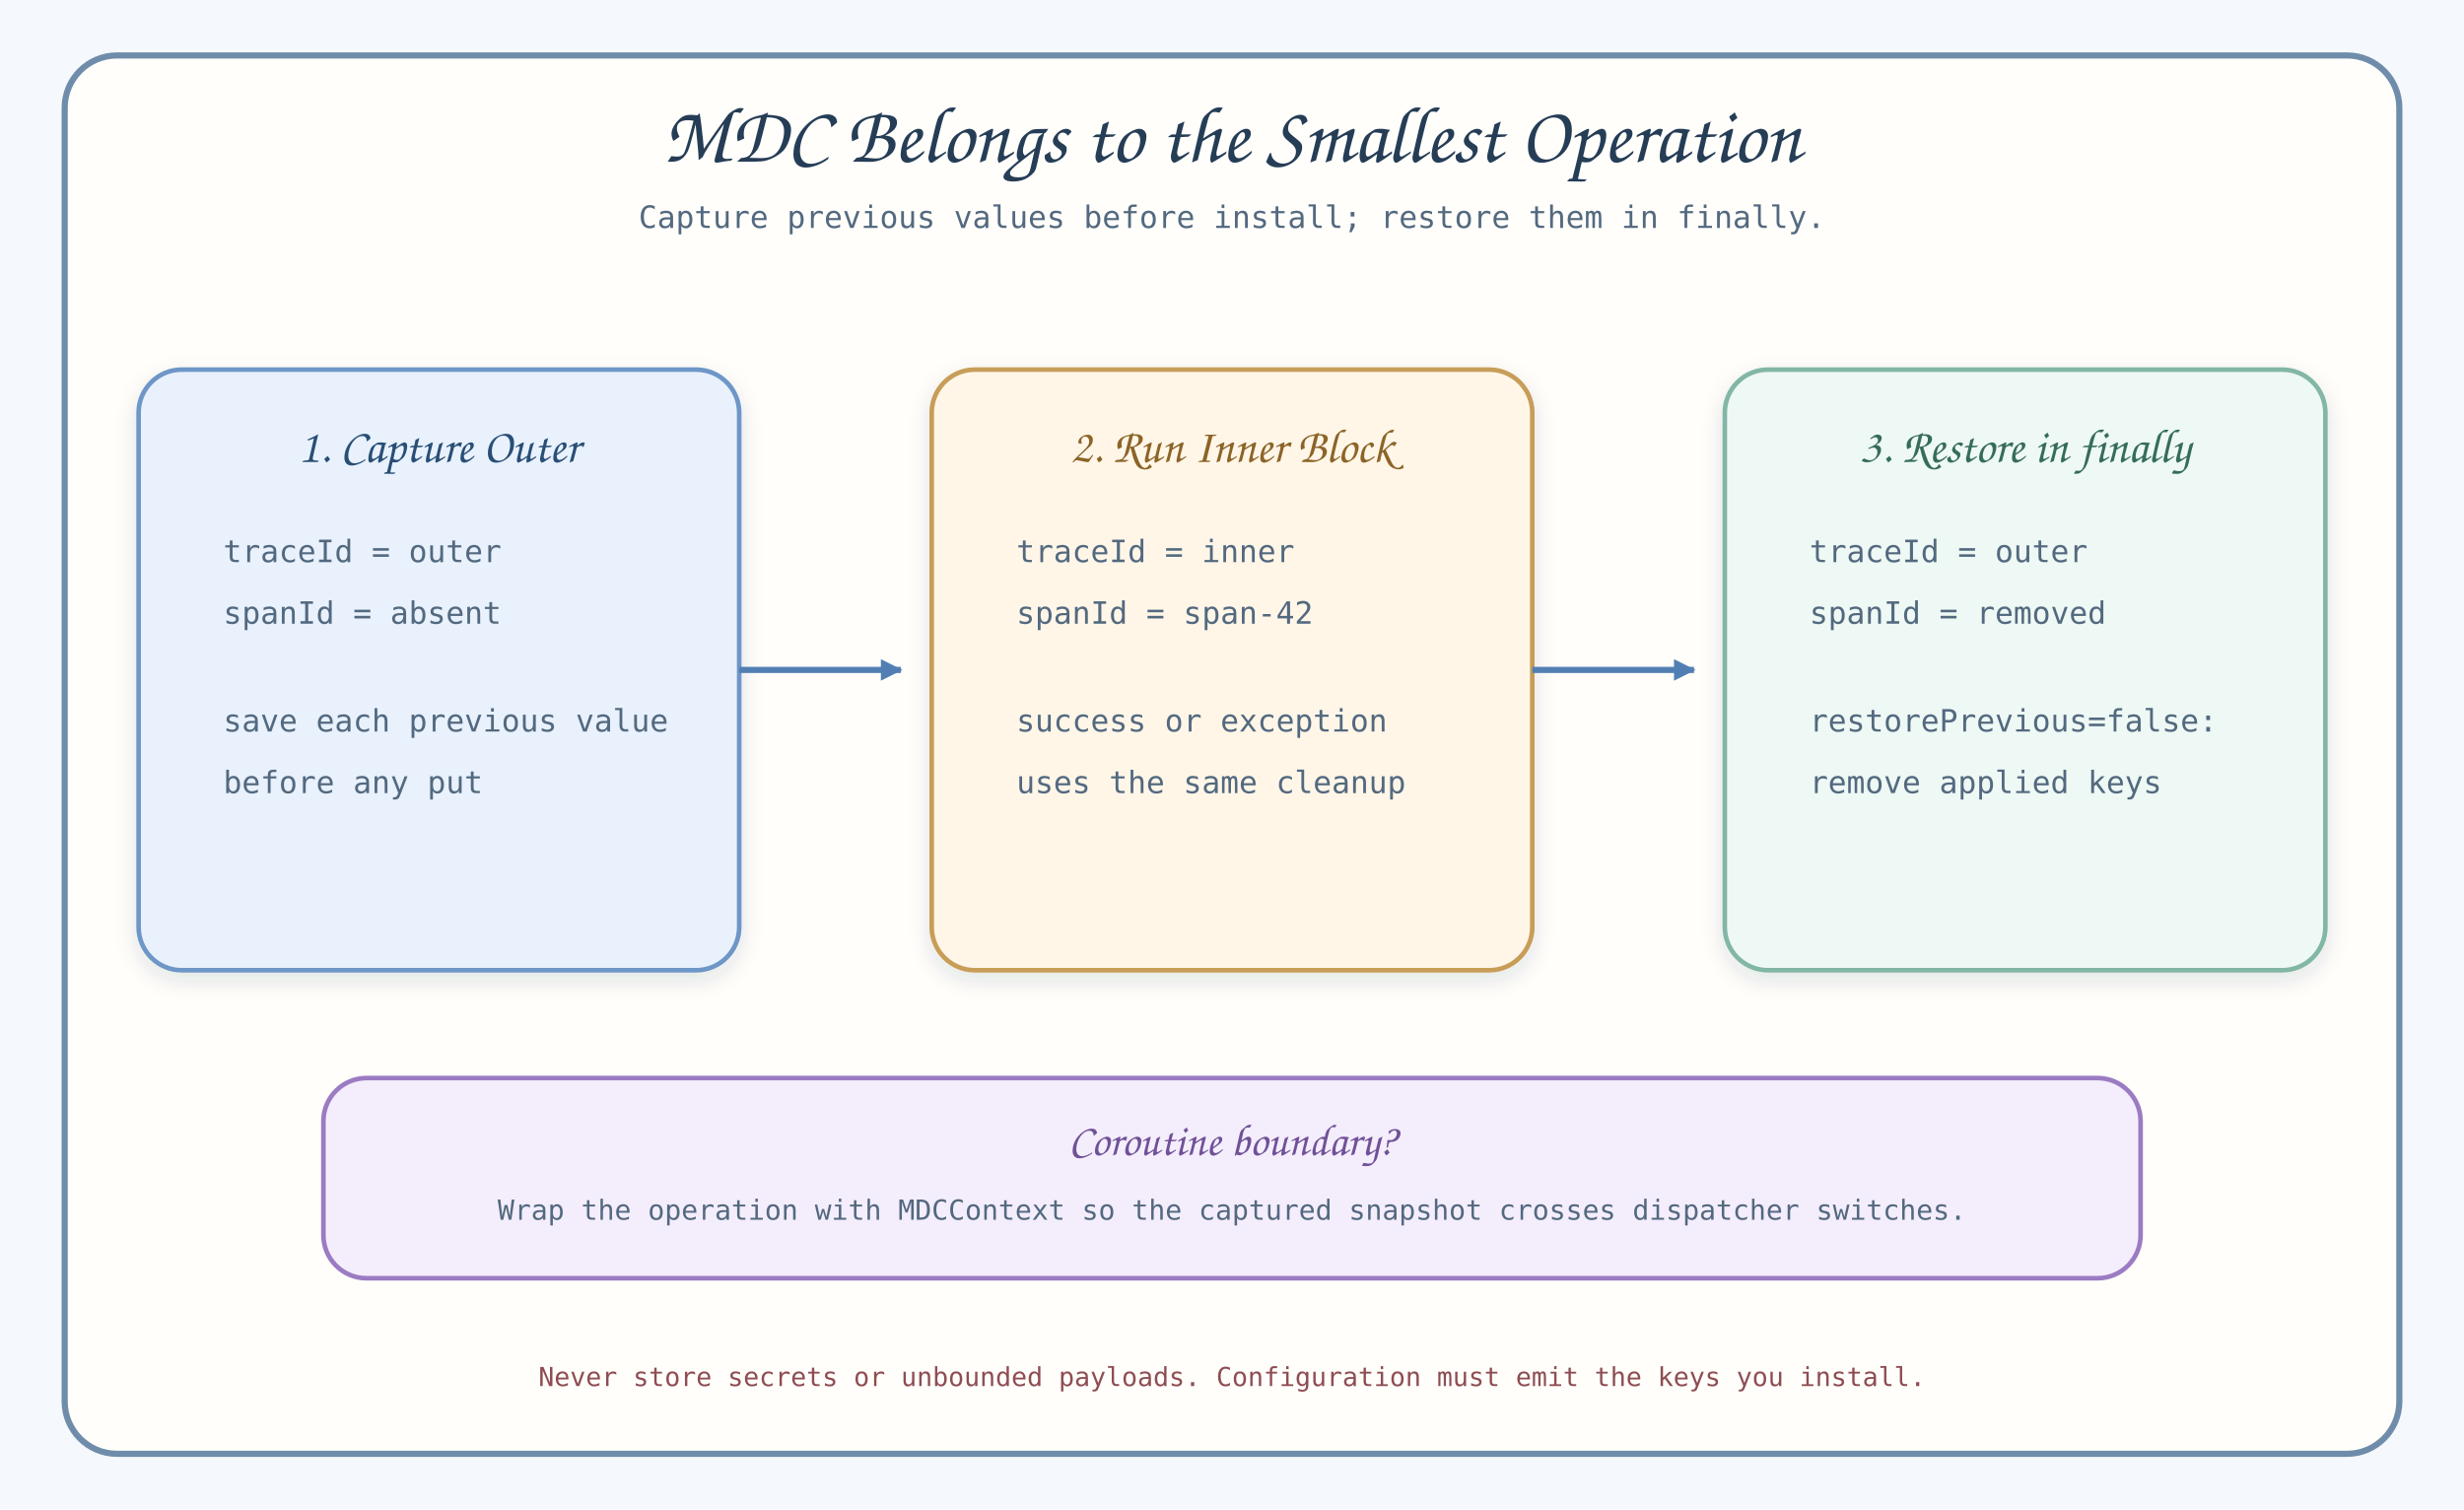
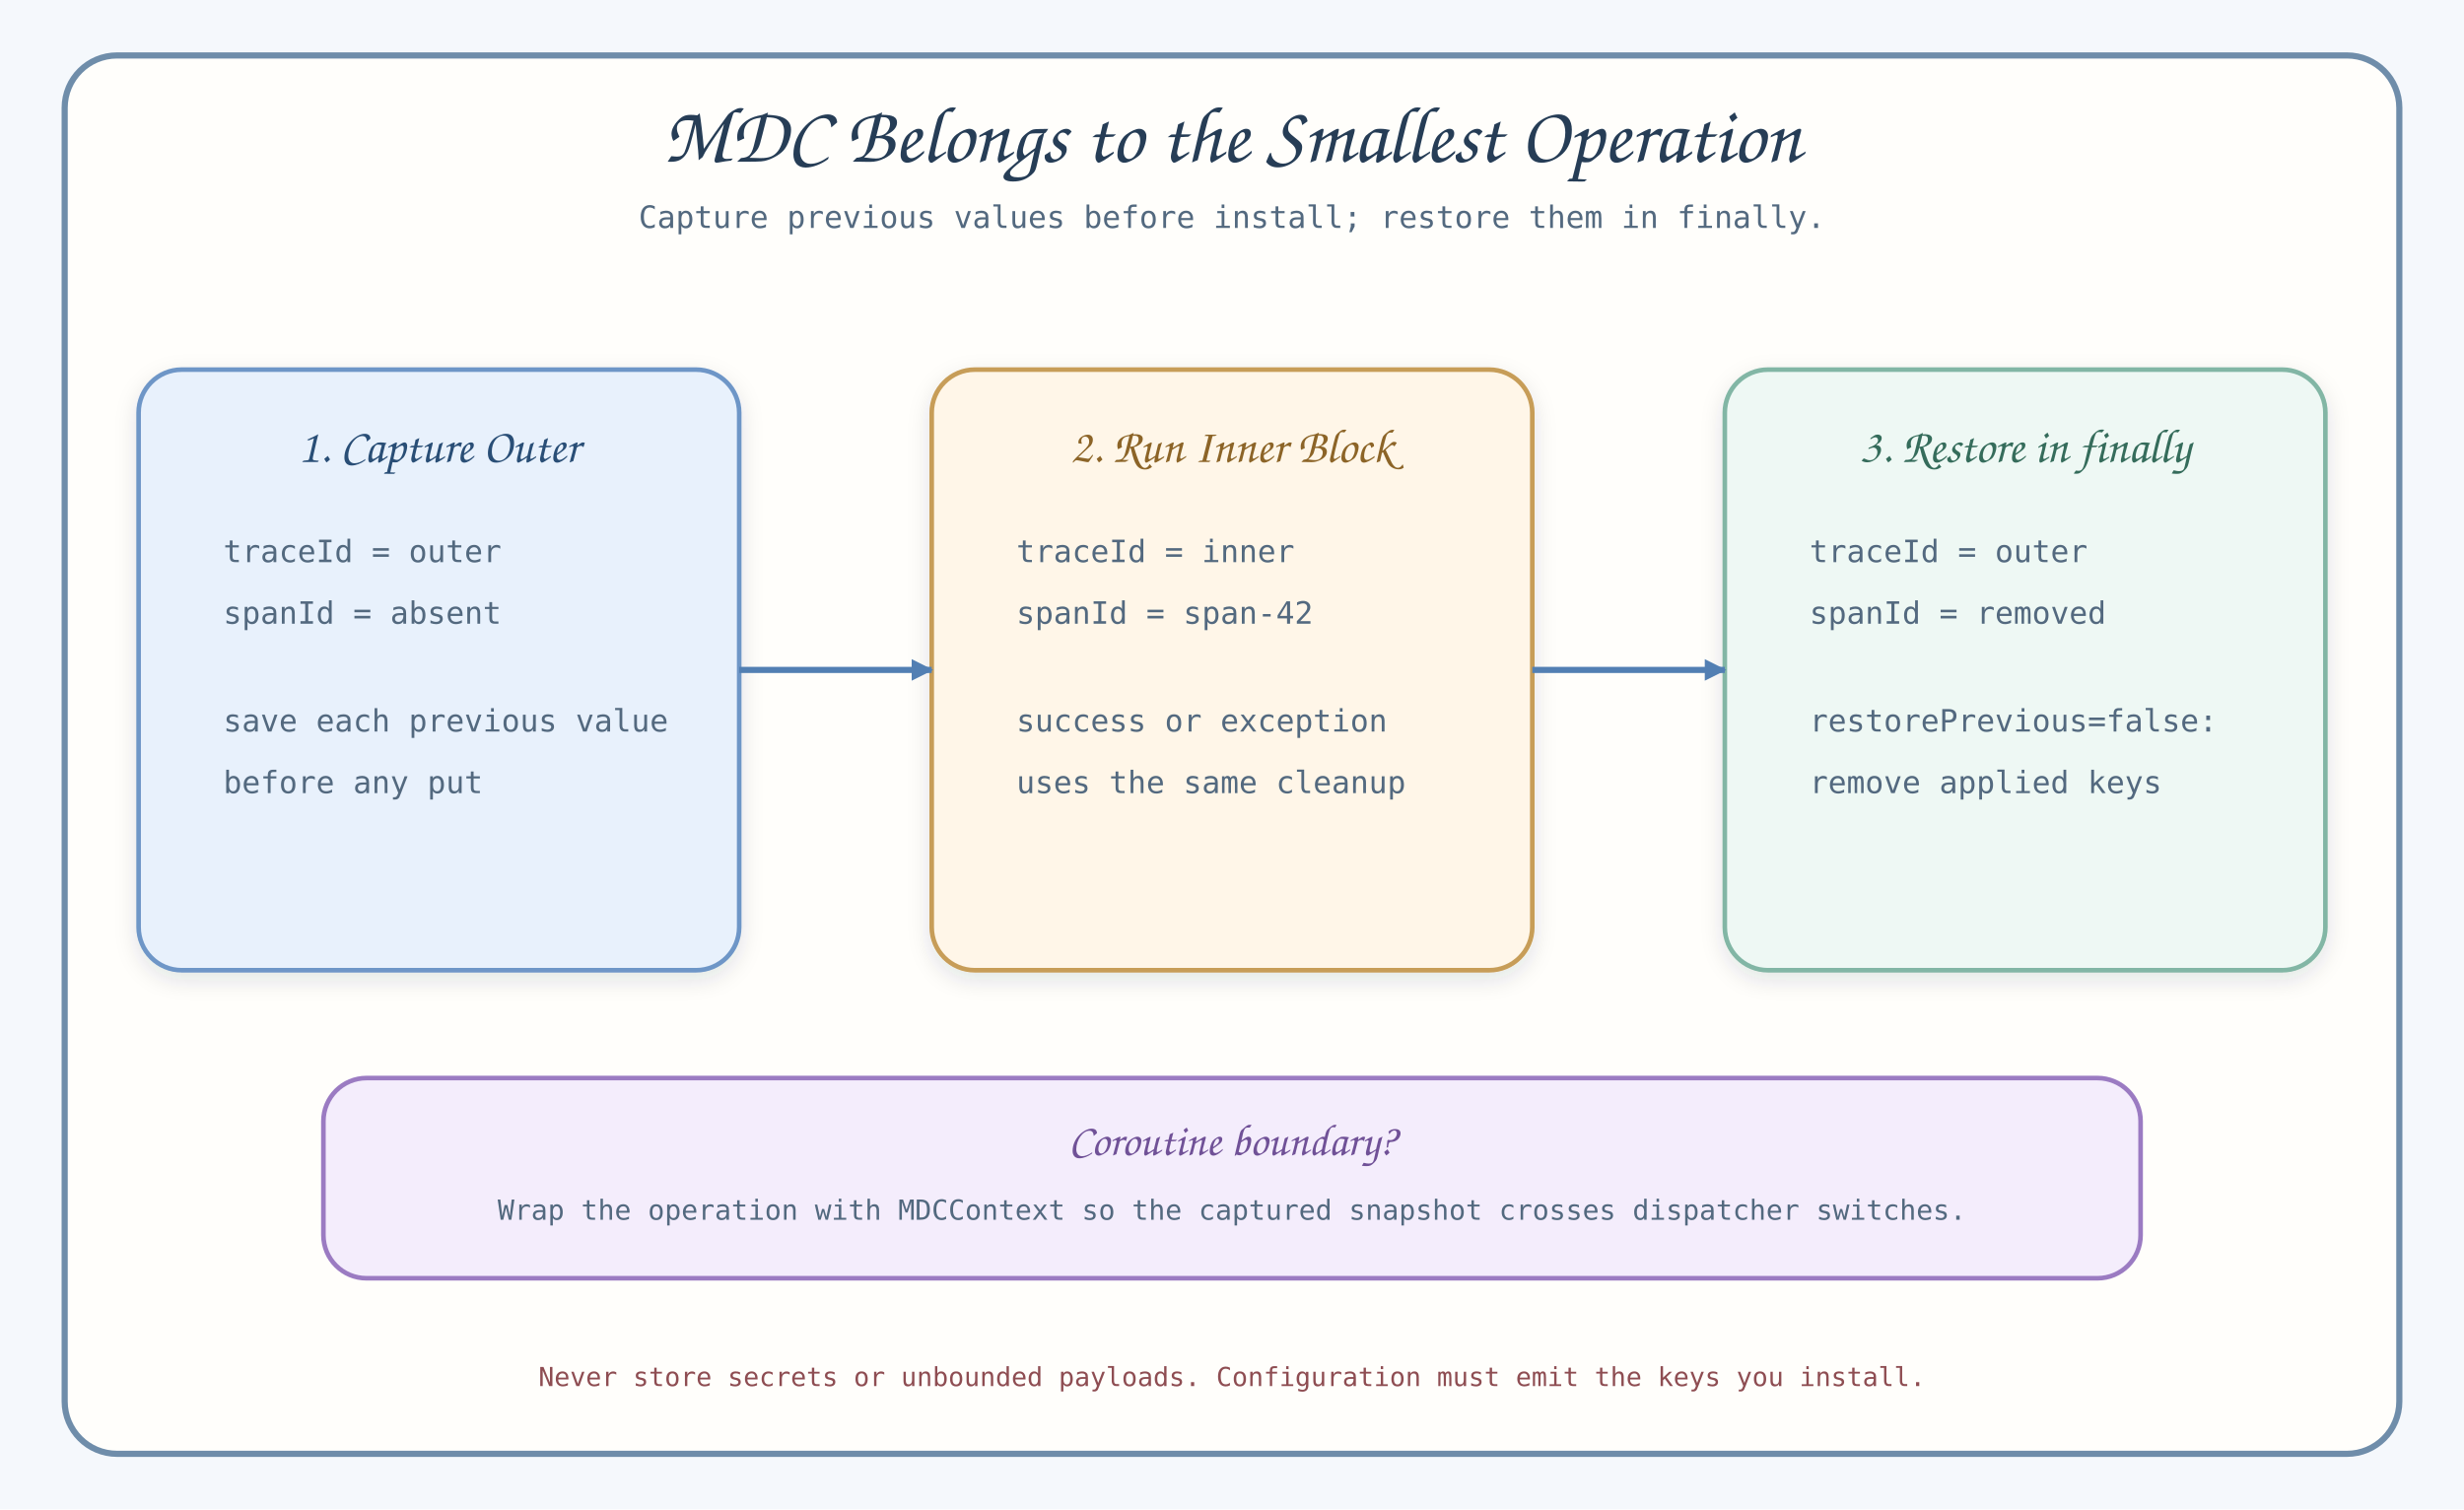
<svg xmlns="http://www.w3.org/2000/svg" width="1600" height="980" viewBox="0 0 1600 980" role="img" aria-labelledby="title desc">
  <defs>
    <marker id="arrow" viewBox="0 0 14 14" refX="13" refY="7" markerWidth="14" markerHeight="14" orient="auto" markerUnits="userSpaceOnUse">
      <path d="M 0 0 L 14 7 L 0 14 Z" fill="#527fb3" />
    </marker>
    <filter id="shadow" x="-20%" y="-20%" width="140%" height="140%">
      <feDropShadow dx="0" dy="5" stdDeviation="7" flood-color="#16324f" flood-opacity="0.12" />
    </filter>
  </defs>
  <rect width="1600" height="980" fill="#f5f8fc" />
  <rect x="42" y="36" width="1516" height="908" rx="34" fill="#fffefb" stroke="#6f8daa" stroke-width="4" />
  <text x="800" y="105" text-anchor="middle" font-family="Architects Daughter, Comic Sans MS, cursive" font-size="52" fill="#263d56">MDC Belongs to the Smallest Operation</text>
  <text x="800" y="148" text-anchor="middle" font-family="Comic Mono, ui-monospace, monospace" font-size="20" fill="#53697f">Capture previous values before install; restore them in finally.</text>
  <g filter="url(#shadow)">
    <rect x="90" y="240" width="390" height="390" rx="28" fill="#e8f1fc" stroke="#6e96c7" stroke-width="3" />
    <rect x="605" y="240" width="390" height="390" rx="28" fill="#fff6e8" stroke="#c79d58" stroke-width="3" />
    <rect x="1120" y="240" width="390" height="390" rx="28" fill="#eef8f4" stroke="#82b6a5" stroke-width="3" />
  </g>
  <text x="285" y="300" text-anchor="middle" font-family="Architects Daughter, Comic Sans MS, cursive" font-size="31" fill="#294e76">1. Capture Outer</text>
  <text x="800" y="300" text-anchor="middle" font-family="Architects Daughter, Comic Sans MS, cursive" font-size="31" fill="#8c6427">2. Run Inner Block</text>
  <text x="1315" y="300" text-anchor="middle" font-family="Architects Daughter, Comic Sans MS, cursive" font-size="31" fill="#356c5b">3. Restore in finally</text>
  <g font-family="Comic Mono, ui-monospace, monospace" font-size="20" fill="#53697f">
    <text x="145" y="365">traceId = outer</text>
    <text x="145" y="405">spanId  = absent</text>
    <text x="145" y="475">save each previous value</text>
    <text x="145" y="515">before any put</text>
    <text x="660" y="365">traceId = inner</text>
    <text x="660" y="405">spanId  = span-42</text>
    <text x="660" y="475">success or exception</text>
    <text x="660" y="515">uses the same cleanup</text>
    <text x="1175" y="365">traceId = outer</text>
    <text x="1175" y="405">spanId  = removed</text>
    <text x="1175" y="475">restorePrevious=false:</text>
    <text x="1175" y="515">remove applied keys</text>
  </g>
-   <path d="M 480 435 H 585" fill="none" stroke="#527fb3" stroke-width="4" marker-end="url(#arrow)" />
-   <path d="M 995 435 H 1100" fill="none" stroke="#527fb3" stroke-width="4" marker-end="url(#arrow)" />
+   <path d="M 480 435 H 605" fill="none" stroke="#527fb3" stroke-width="4" marker-end="url(#arrow)" />
+   <path d="M 995 435 H 1120" fill="none" stroke="#527fb3" stroke-width="4" marker-end="url(#arrow)" />
  <rect x="210" y="700" width="1180" height="130" rx="28" fill="#f4edfc" stroke="#9b7bc2" stroke-width="3" />
  <text x="800" y="750" text-anchor="middle" font-family="Architects Daughter, Comic Sans MS, cursive" font-size="29" fill="#705197">Coroutine boundary?</text>
  <text x="800" y="792" text-anchor="middle" font-family="Comic Mono, ui-monospace, monospace" font-size="18" fill="#53697f">Wrap the operation with MDCContext so the captured snapshot crosses dispatcher switches.</text>
  <text x="800" y="900" text-anchor="middle" font-family="Comic Mono, ui-monospace, monospace" font-size="17" fill="#8e4d52">Never store secrets or unbounded payloads. Configuration must emit the keys you install.</text>
</svg>
